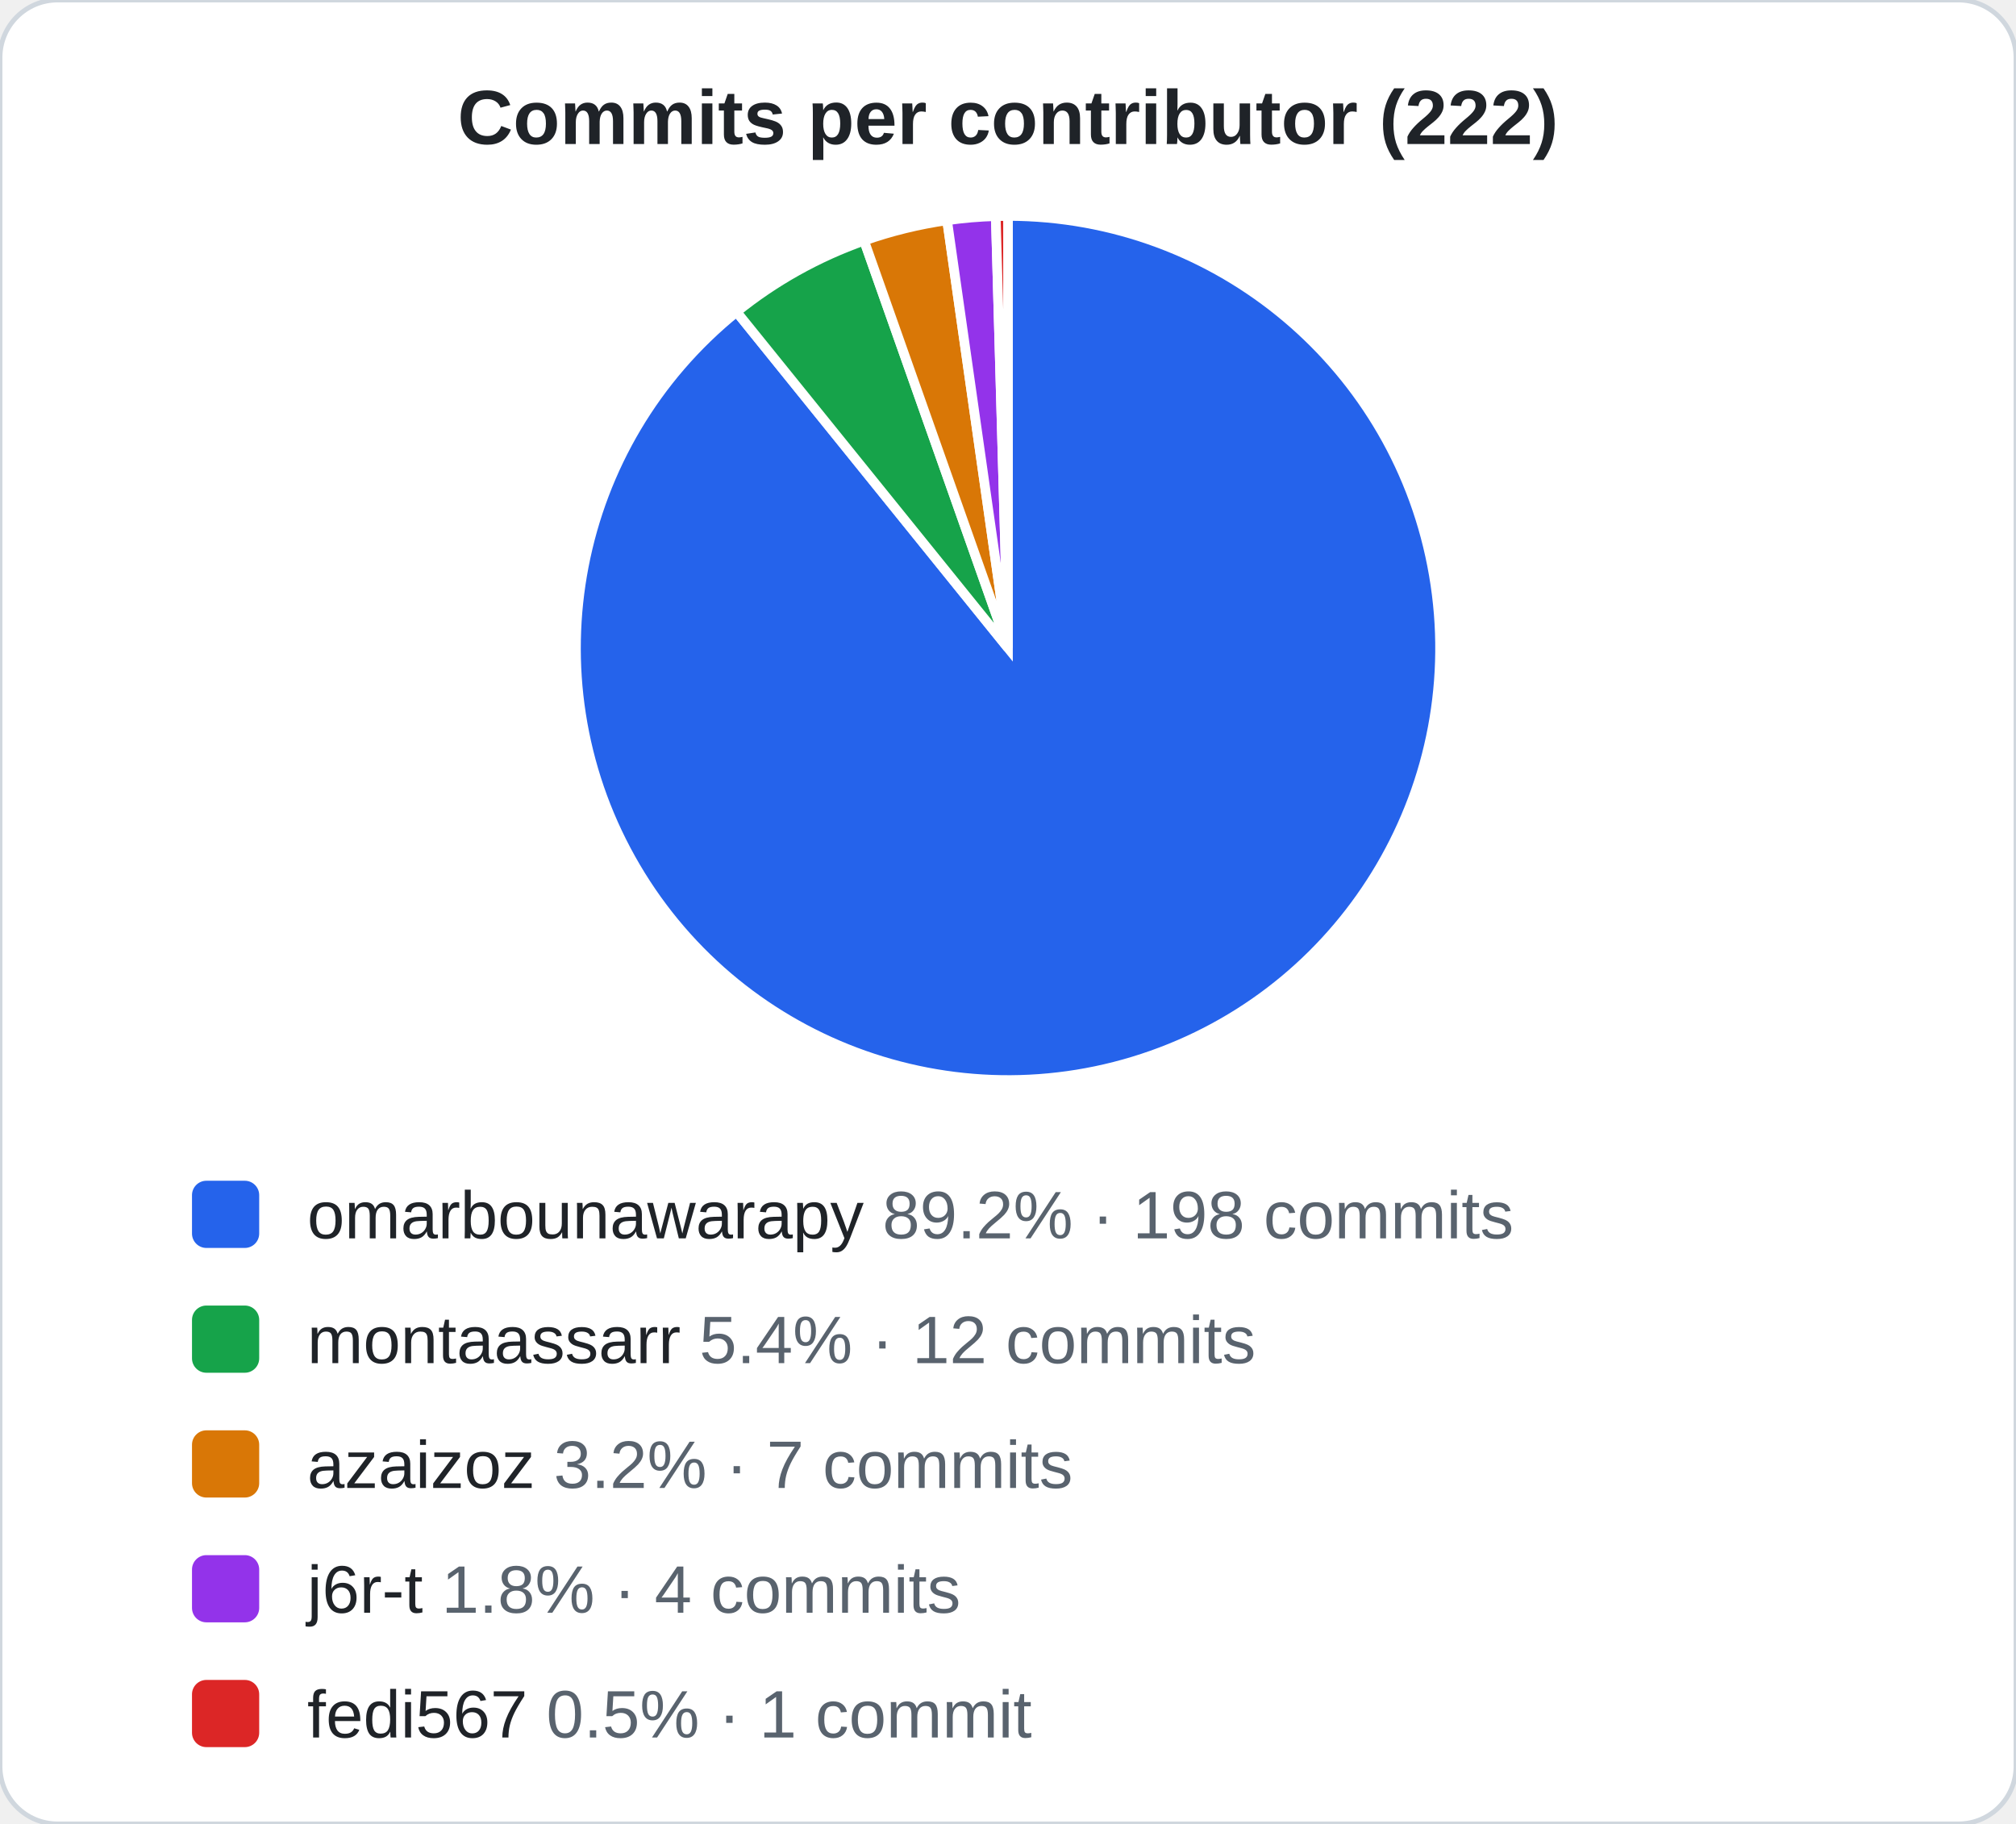
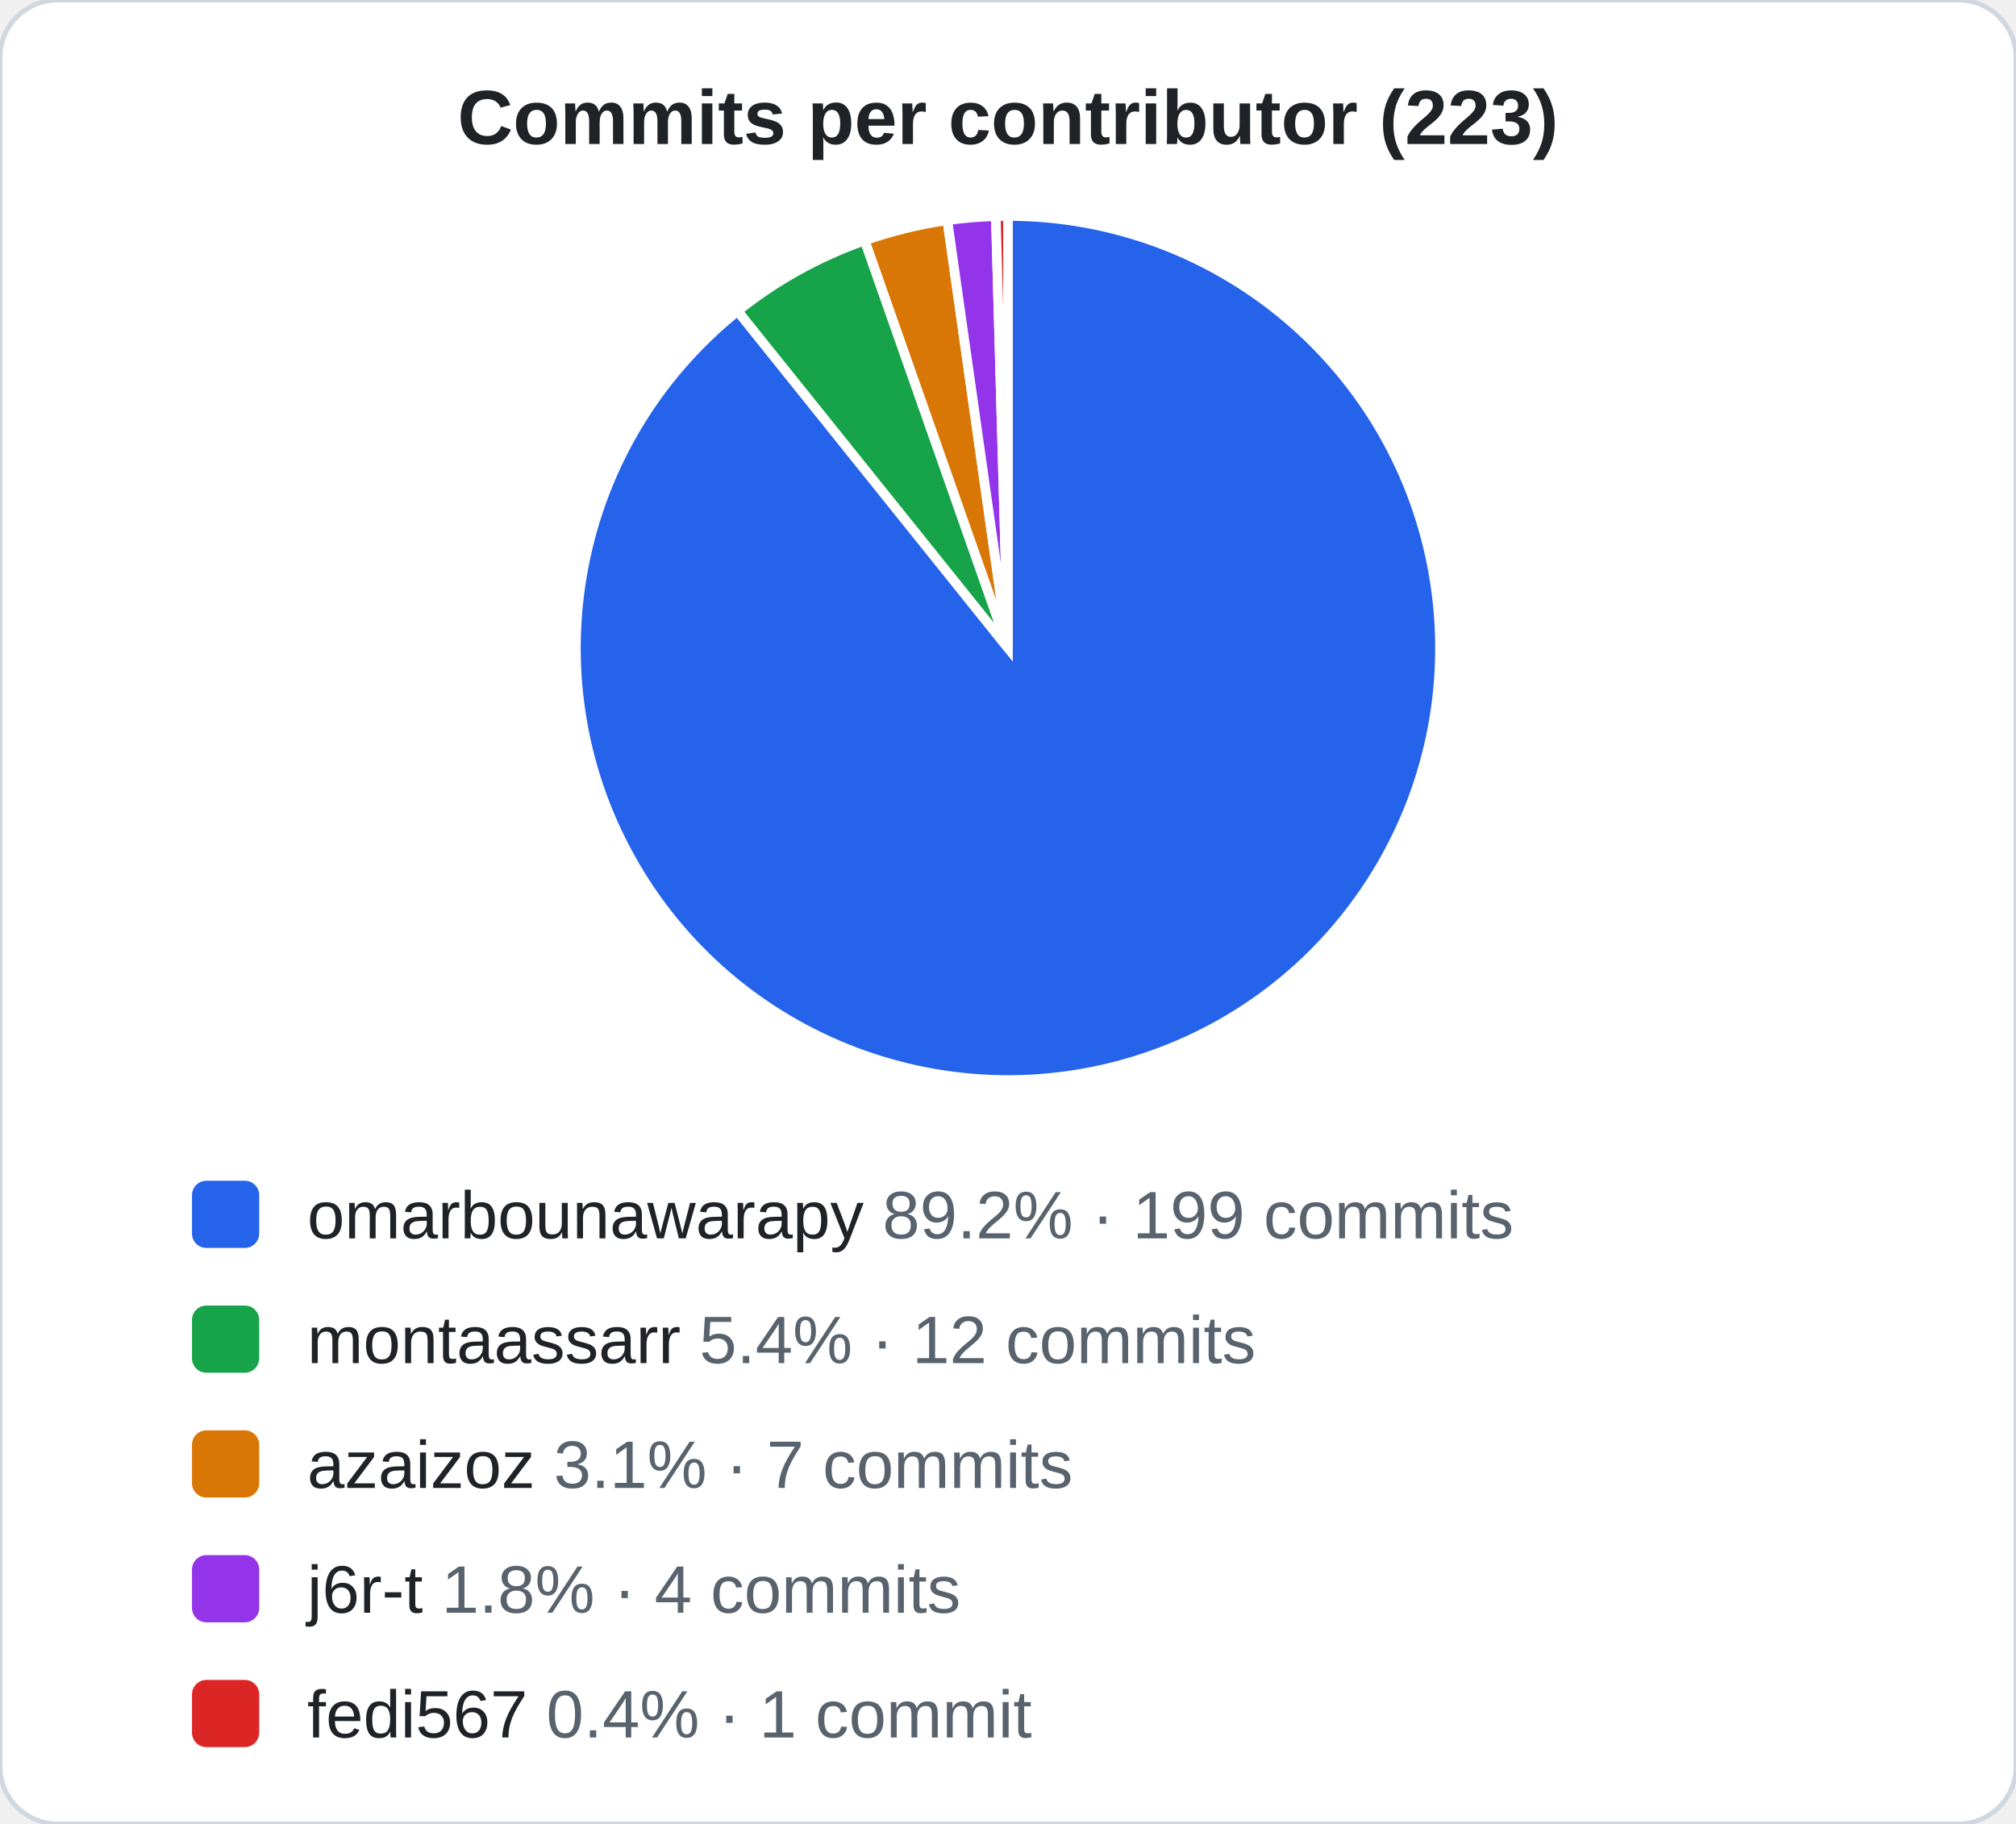
<svg xmlns="http://www.w3.org/2000/svg" width="420" height="380" viewBox="0 0 420 380" role="img" aria-labelledby="t">
  <rect width="420" height="380" rx="12" fill="#ffffff" stroke="#d0d7de" />
-   <text x="210" y="30" text-anchor="middle" font-family="Arial,Helvetica,sans-serif" font-size="16" font-weight="700" fill="#1f2328">Commits per contributor (222)</text>
-   <path d="M210.0,135.0 L210.00,45.00 A90,90 0 1 1 153.46,64.98 Z" fill="#2563eb" stroke="#ffffff" stroke-width="2" />
+   <text x="210" y="30" text-anchor="middle" font-family="Arial,Helvetica,sans-serif" font-size="16" font-weight="700" fill="#1f2328">Commits per contributor (223)</text>
+   <path d="M210.0,135.0 L210.00,45.00 A90,90 0 1 1 153.67,64.80 Z" fill="#2563eb" stroke="#ffffff" stroke-width="2" />
  <rect x="40" y="246" width="14" height="14" rx="3" fill="#2563eb" />
-   <text x="64" y="258" font-family="Arial,Helvetica,sans-serif" font-size="14" fill="#1f2328">omarbounawarapy <tspan fill="#59636e">89.2% · 198 commits</tspan>
+   <text x="64" y="258" font-family="Arial,Helvetica,sans-serif" font-size="14" fill="#1f2328">omarbounawarapy <tspan fill="#59636e">89.2% · 199 commits</tspan>
  </text>
-   <path d="M210.0,135.0 L153.46,64.98 A90,90 0 0 1 180.02,50.14 Z" fill="#16a34a" stroke="#ffffff" stroke-width="2" />
+   <path d="M210.0,135.0 L153.67,64.80 A90,90 0 0 1 180.15,50.10 Z" fill="#16a34a" stroke="#ffffff" stroke-width="2" />
  <rect x="40" y="272" width="14" height="14" rx="3" fill="#16a34a" />
  <text x="64" y="284" font-family="Arial,Helvetica,sans-serif" font-size="14" fill="#1f2328">montaassarr <tspan fill="#59636e">5.4% · 12 commits</tspan>
  </text>
-   <path d="M210.0,135.0 L180.02,50.14 A90,90 0 0 1 197.31,45.90 Z" fill="#d97706" stroke="#ffffff" stroke-width="2" />
+   <path d="M210.0,135.0 L180.15,50.10 A90,90 0 0 1 197.36,45.89 Z" fill="#d97706" stroke="#ffffff" stroke-width="2" />
  <rect x="40" y="298" width="14" height="14" rx="3" fill="#d97706" />
-   <text x="64" y="310" font-family="Arial,Helvetica,sans-serif" font-size="14" fill="#1f2328">azaizoz <tspan fill="#59636e">3.2% · 7 commits</tspan>
+   <text x="64" y="310" font-family="Arial,Helvetica,sans-serif" font-size="14" fill="#1f2328">azaizoz <tspan fill="#59636e">3.1% · 7 commits</tspan>
  </text>
-   <path d="M210.0,135.0 L197.31,45.90 A90,90 0 0 1 207.45,45.04 Z" fill="#9333ea" stroke="#ffffff" stroke-width="2" />
+   <path d="M210.0,135.0 L197.36,45.89 A90,90 0 0 1 207.46,45.04 Z" fill="#9333ea" stroke="#ffffff" stroke-width="2" />
  <rect x="40" y="324" width="14" height="14" rx="3" fill="#9333ea" />
  <text x="64" y="336" font-family="Arial,Helvetica,sans-serif" font-size="14" fill="#1f2328">j6r-t <tspan fill="#59636e">1.8% · 4 commits</tspan>
  </text>
-   <path d="M210.0,135.0 L207.45,45.04 A90,90 0 0 1 210.00,45.00 Z" fill="#dc2626" stroke="#ffffff" stroke-width="2" />
+   <path d="M210.0,135.0 L207.46,45.04 A90,90 0 0 1 210.00,45.00 Z" fill="#dc2626" stroke="#ffffff" stroke-width="2" />
  <rect x="40" y="350" width="14" height="14" rx="3" fill="#dc2626" />
-   <text x="64" y="362" font-family="Arial,Helvetica,sans-serif" font-size="14" fill="#1f2328">fedi567 <tspan fill="#59636e">0.5% · 1 commit</tspan>
+   <text x="64" y="362" font-family="Arial,Helvetica,sans-serif" font-size="14" fill="#1f2328">fedi567 <tspan fill="#59636e">0.4% · 1 commit</tspan>
  </text>
</svg>
